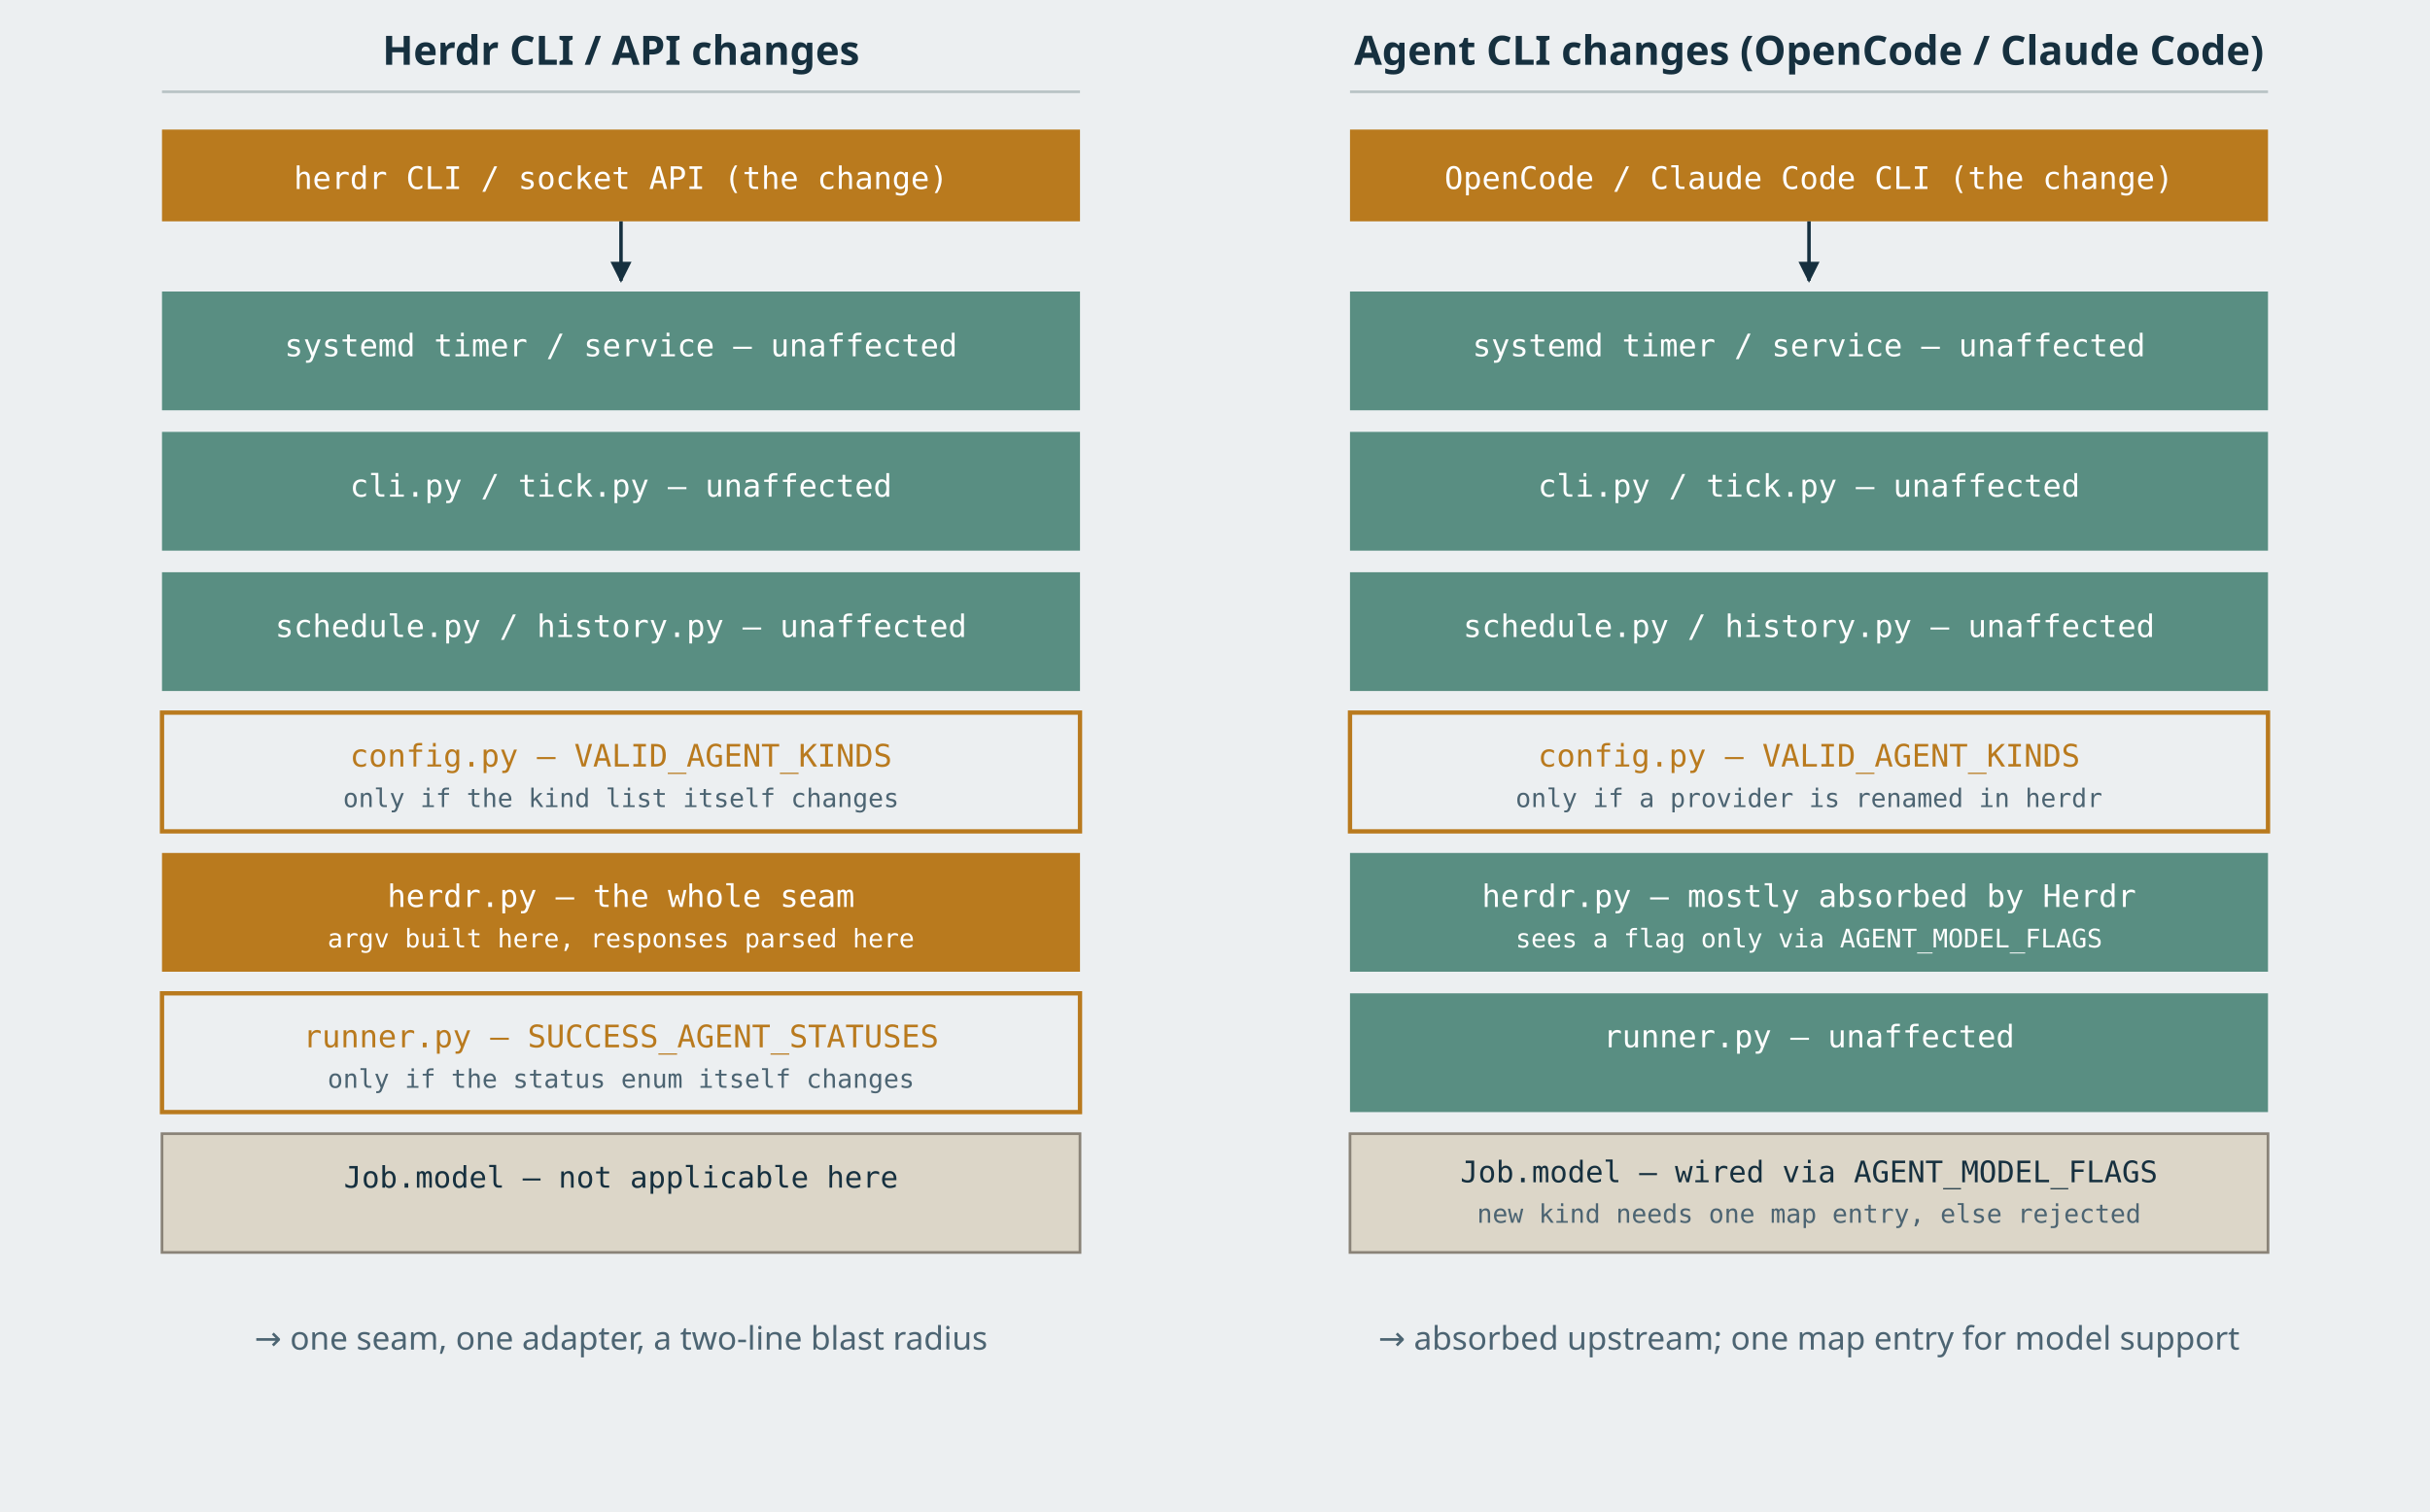
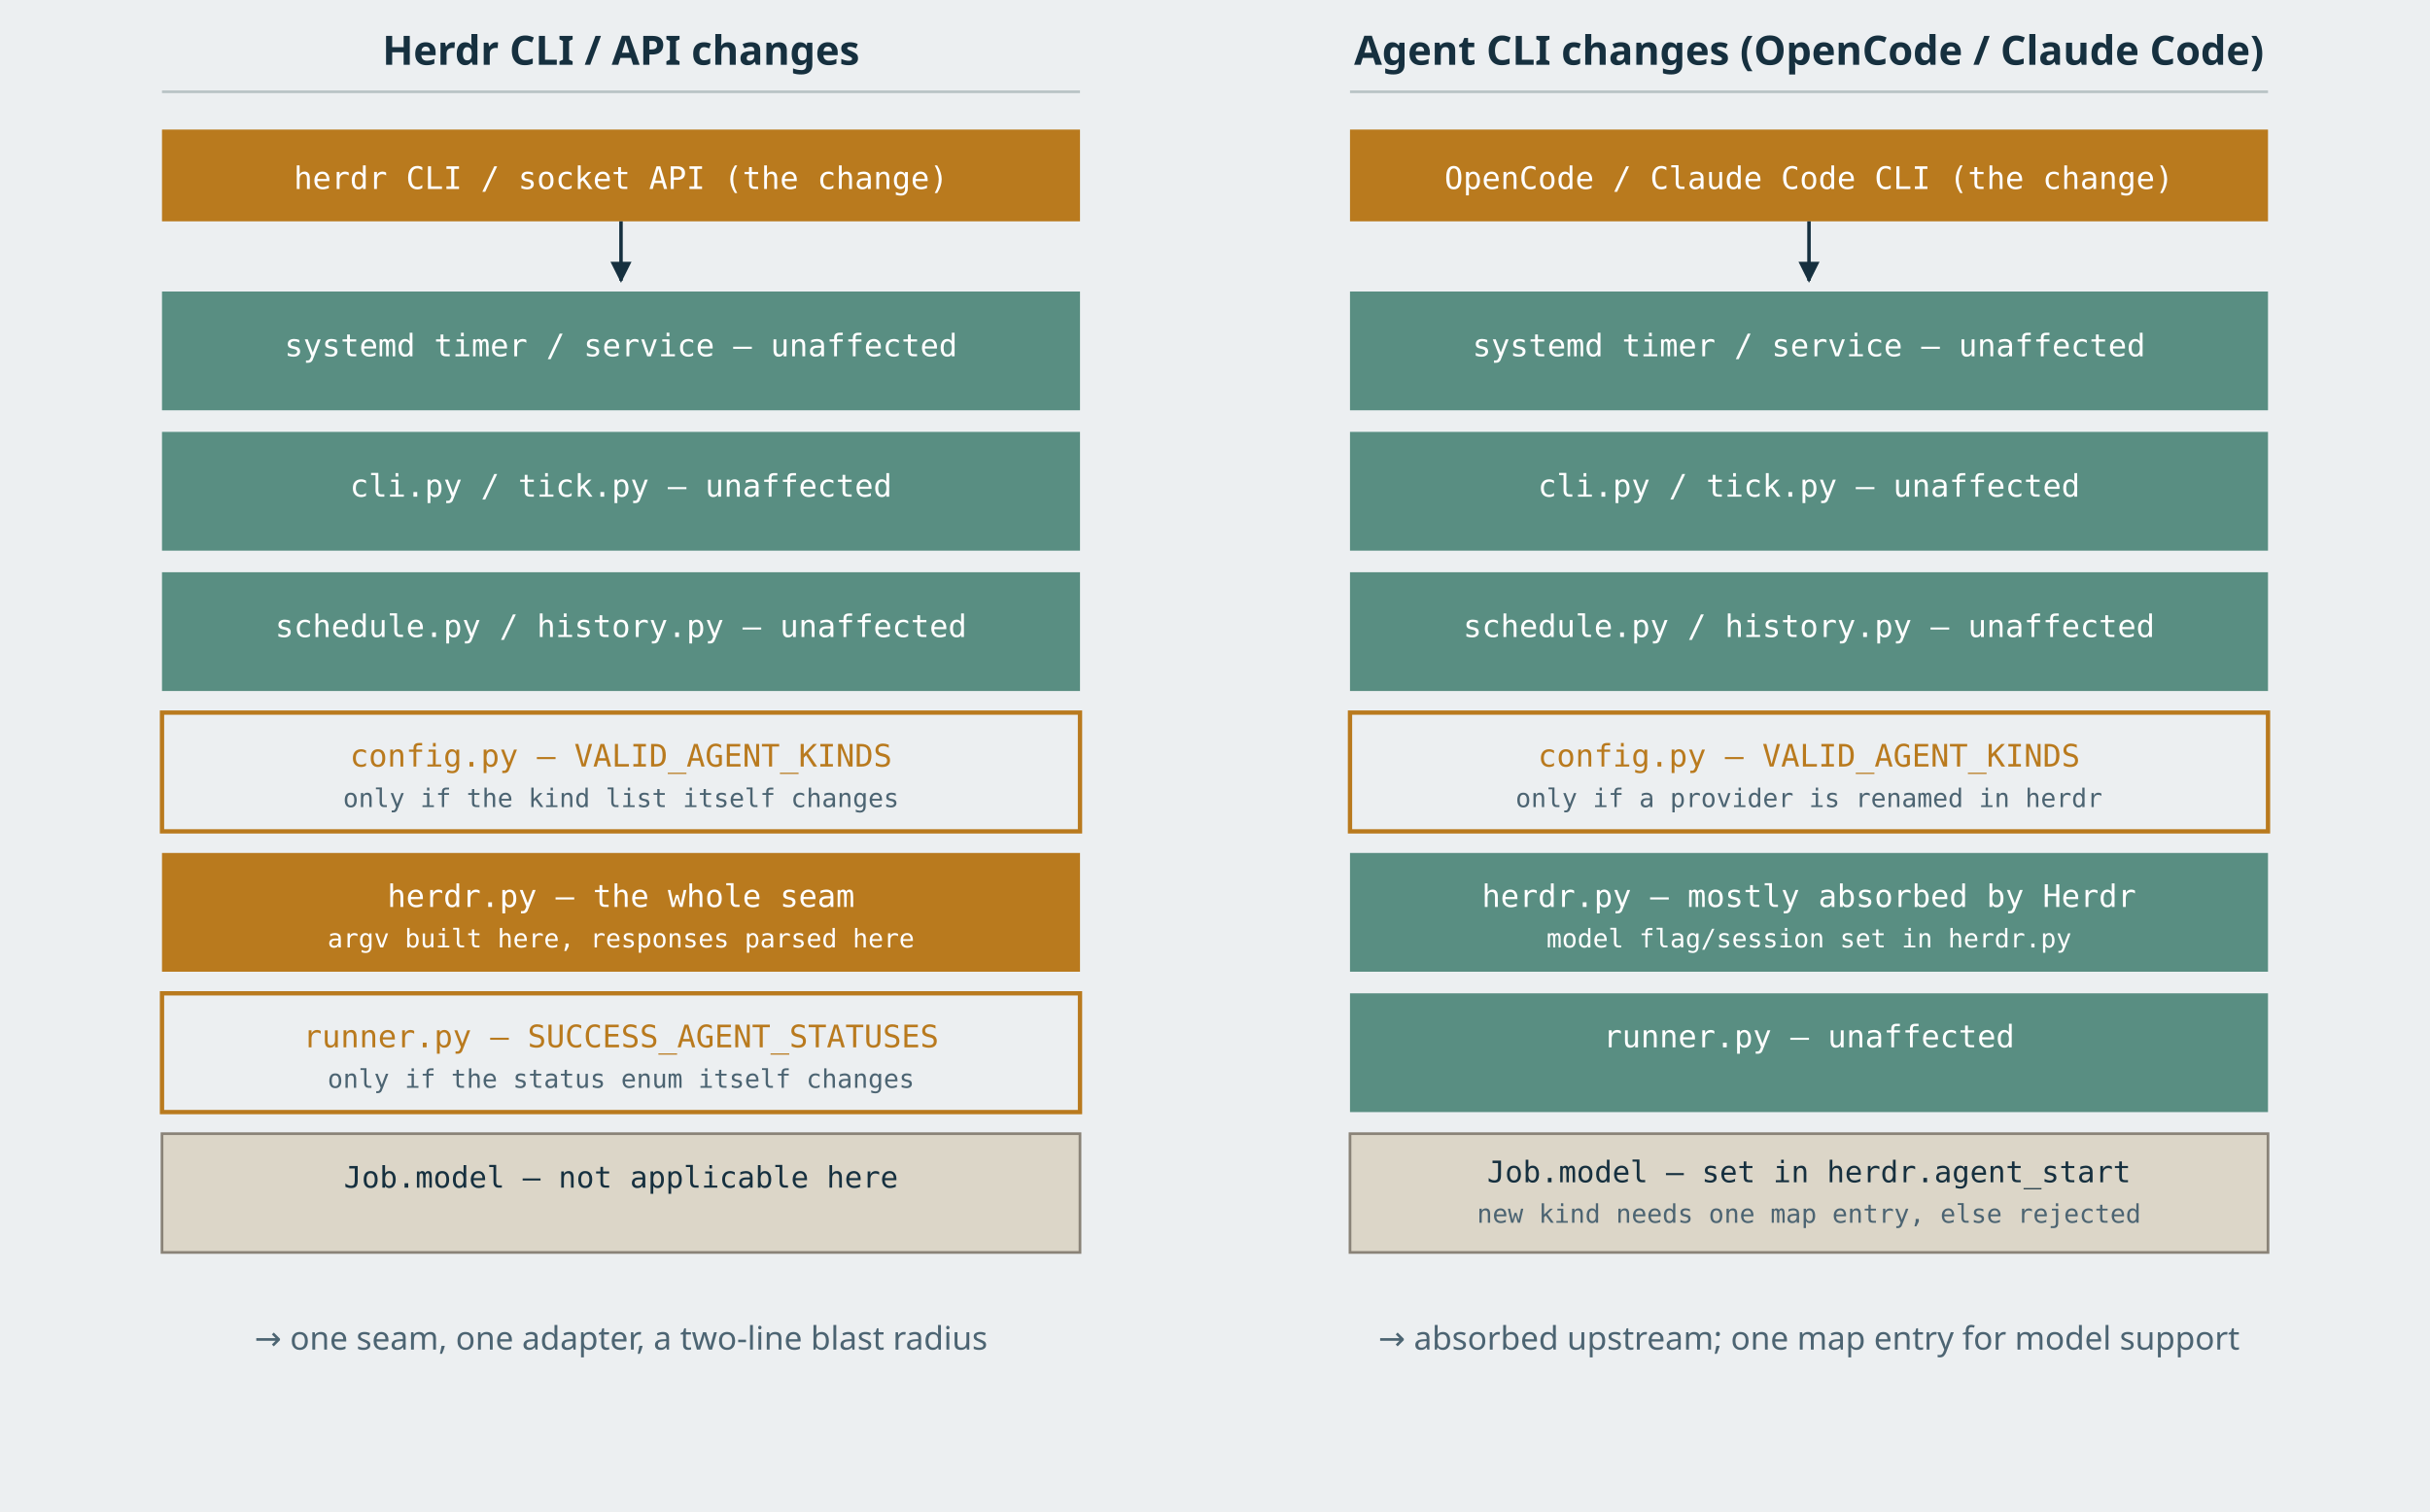
- <svg xmlns="http://www.w3.org/2000/svg" color="#16303f" viewBox="0 0 900 560" role="img" aria-label="Side-by-side comparison: a Herdr API change touches herdr.py directly and conditionally touches config.py's kind list and runner.py's status policy, leaving the scheduler and pure core untouched. An agent CLI change only touches the small AGENT_MODEL_FLAGS map shared by config.py and herdr.py, because Herdr absorbs the rest of the provider surface first.">
+ <svg xmlns="http://www.w3.org/2000/svg" color="#16303f" viewBox="0 0 900 560" role="img" aria-label="Side-by-side comparison: a Herdr API change touches herdr.py directly and conditionally touches config.py's kind list and runner.py's status policy, leaving the scheduler and pure core untouched. An agent CLI change only touches how herdr.py selects a model (AGENT_MODEL_FLAGS, opencode session calls), because Herdr absorbs the rest of the provider surface first.">
  <defs>
    <marker id="c-arrow" viewBox="0 0 10 10" refX="9" refY="5" markerWidth="6" markerHeight="6" orient="auto-start-reverse">
      <path d="M0,0 L10,5 L0,10 z" fill="currentColor" />
    </marker>
  </defs>
  <rect x="0" y="0" width="100%" height="100%" fill="#eceff1" />
  <text x="230" y="24" text-anchor="middle" font-family="IBM Plex Sans Condensed, Arial Narrow, sans-serif" font-weight="600" font-size="15" fill="currentColor">Herdr CLI / API changes</text>
  <line x1="60" y1="34" x2="400" y2="34" stroke="#b9c4c6" stroke-width="1" />
  <text x="670" y="24" text-anchor="middle" font-family="IBM Plex Sans Condensed, Arial Narrow, sans-serif" font-weight="600" font-size="15" fill="currentColor">Agent CLI changes (OpenCode / Claude Code)</text>
  <line x1="500" y1="34" x2="840" y2="34" stroke="#b9c4c6" stroke-width="1" />
  <rect x="60" y="48" width="340" height="34" fill="#b97a1e" />
  <text x="230" y="70" text-anchor="middle" font-family="IBM Plex Mono, Consolas, monospace" font-size="11.5" fill="#ffffff">herdr CLI / socket API (the change)</text>
  <rect x="500" y="48" width="340" height="34" fill="#b97a1e" />
  <text x="670" y="70" text-anchor="middle" font-family="IBM Plex Mono, Consolas, monospace" font-size="11.5" fill="#ffffff">OpenCode / Claude Code CLI (the change)</text>
  <line x1="230" y1="82" x2="230" y2="104" stroke="currentColor" stroke-width="1.3" marker-end="url(#c-arrow)" />
  <line x1="670" y1="82" x2="670" y2="104" stroke="currentColor" stroke-width="1.3" marker-end="url(#c-arrow)" />
  <rect x="60" y="108" width="340" height="44" fill="#3f7d6f" opacity="0.85" />
  <text x="230" y="132" text-anchor="middle" font-family="IBM Plex Mono, Consolas, monospace" font-size="11.5" fill="#ffffff">systemd timer / service — unaffected</text>
  <rect x="500" y="108" width="340" height="44" fill="#3f7d6f" opacity="0.85" />
  <text x="670" y="132" text-anchor="middle" font-family="IBM Plex Mono, Consolas, monospace" font-size="11.5" fill="#ffffff">systemd timer / service — unaffected</text>
  <rect x="60" y="160" width="340" height="44" fill="#3f7d6f" opacity="0.85" />
  <text x="230" y="184" text-anchor="middle" font-family="IBM Plex Mono, Consolas, monospace" font-size="11.5" fill="#ffffff">cli.py / tick.py — unaffected</text>
  <rect x="500" y="160" width="340" height="44" fill="#3f7d6f" opacity="0.85" />
  <text x="670" y="184" text-anchor="middle" font-family="IBM Plex Mono, Consolas, monospace" font-size="11.5" fill="#ffffff">cli.py / tick.py — unaffected</text>
  <rect x="60" y="212" width="340" height="44" fill="#3f7d6f" opacity="0.85" />
  <text x="230" y="236" text-anchor="middle" font-family="IBM Plex Mono, Consolas, monospace" font-size="11.5" fill="#ffffff">schedule.py / history.py — unaffected</text>
  <rect x="500" y="212" width="340" height="44" fill="#3f7d6f" opacity="0.85" />
  <text x="670" y="236" text-anchor="middle" font-family="IBM Plex Mono, Consolas, monospace" font-size="11.5" fill="#ffffff">schedule.py / history.py — unaffected</text>
  <rect x="60" y="264" width="340" height="44" fill="none" stroke="#b97a1e" stroke-width="1.6" />
  <text x="230" y="284" text-anchor="middle" font-family="IBM Plex Mono, Consolas, monospace" font-size="11.5" fill="#b97a1e">config.py — VALID_AGENT_KINDS</text>
  <text x="230" y="299" text-anchor="middle" font-family="IBM Plex Mono, Consolas, monospace" font-size="9.5" fill="#4c6472">only if the kind list itself changes</text>
  <rect x="500" y="264" width="340" height="44" fill="none" stroke="#b97a1e" stroke-width="1.6" />
  <text x="670" y="284" text-anchor="middle" font-family="IBM Plex Mono, Consolas, monospace" font-size="11.5" fill="#b97a1e">config.py — VALID_AGENT_KINDS</text>
  <text x="670" y="299" text-anchor="middle" font-family="IBM Plex Mono, Consolas, monospace" font-size="9.5" fill="#4c6472">only if a provider is renamed in herdr</text>
  <rect x="60" y="316" width="340" height="44" fill="#b97a1e" />
  <text x="230" y="336" text-anchor="middle" font-family="IBM Plex Mono, Consolas, monospace" font-size="11.5" fill="#ffffff">herdr.py — the whole seam</text>
  <text x="230" y="351" text-anchor="middle" font-family="IBM Plex Mono, Consolas, monospace" font-size="9.5" fill="#ffffff">argv built here, responses parsed here</text>
  <rect x="500" y="316" width="340" height="44" fill="#3f7d6f" opacity="0.85" />
  <text x="670" y="336" text-anchor="middle" font-family="IBM Plex Mono, Consolas, monospace" font-size="11.5" fill="#ffffff">herdr.py — mostly absorbed by Herdr</text>
-   <text x="670" y="351" text-anchor="middle" font-family="IBM Plex Mono, Consolas, monospace" font-size="9.5" fill="#ffffff">sees a flag only via AGENT_MODEL_FLAGS</text>
+   <text x="670" y="351" text-anchor="middle" font-family="IBM Plex Mono, Consolas, monospace" font-size="9.5" fill="#ffffff">model flag/session set in herdr.py</text>
  <rect x="60" y="368" width="340" height="44" fill="none" stroke="#b97a1e" stroke-width="1.6" />
  <text x="230" y="388" text-anchor="middle" font-family="IBM Plex Mono, Consolas, monospace" font-size="11.5" fill="#b97a1e">runner.py — SUCCESS_AGENT_STATUSES</text>
  <text x="230" y="403" text-anchor="middle" font-family="IBM Plex Mono, Consolas, monospace" font-size="9.5" fill="#4c6472">only if the status enum itself changes</text>
  <rect x="500" y="368" width="340" height="44" fill="#3f7d6f" opacity="0.85" />
  <text x="670" y="388" text-anchor="middle" font-family="IBM Plex Mono, Consolas, monospace" font-size="11.5" fill="#ffffff">runner.py — unaffected</text>
  <rect x="60" y="420" width="340" height="44" fill="#dcd6c8" stroke="#8a8378" stroke-width="1" />
  <text x="230" y="440" text-anchor="middle" font-family="IBM Plex Mono, Consolas, monospace" font-size="11" fill="#16303f">Job.model — not applicable here</text>
  <rect x="500" y="420" width="340" height="44" fill="#dcd6c8" stroke="#8a8378" stroke-width="1" />
-   <text x="670" y="438" text-anchor="middle" font-family="IBM Plex Mono, Consolas, monospace" font-size="11" fill="#16303f">Job.model — wired via AGENT_MODEL_FLAGS</text>
+   <text x="670" y="438" text-anchor="middle" font-family="IBM Plex Mono, Consolas, monospace" font-size="11" fill="#16303f">Job.model — set in herdr.agent_start</text>
  <text x="670" y="453" text-anchor="middle" font-family="IBM Plex Mono, Consolas, monospace" font-size="9.5" fill="#4c6472">new kind needs one map entry, else rejected</text>
  <text x="230" y="500" text-anchor="middle" font-family="IBM Plex Sans, Segoe UI, sans-serif" font-size="12" fill="#4c6472">→ one seam, one adapter, a two-line blast radius</text>
  <text x="670" y="500" text-anchor="middle" font-family="IBM Plex Sans, Segoe UI, sans-serif" font-size="12" fill="#4c6472">→ absorbed upstream; one map entry for model support</text>
</svg>
